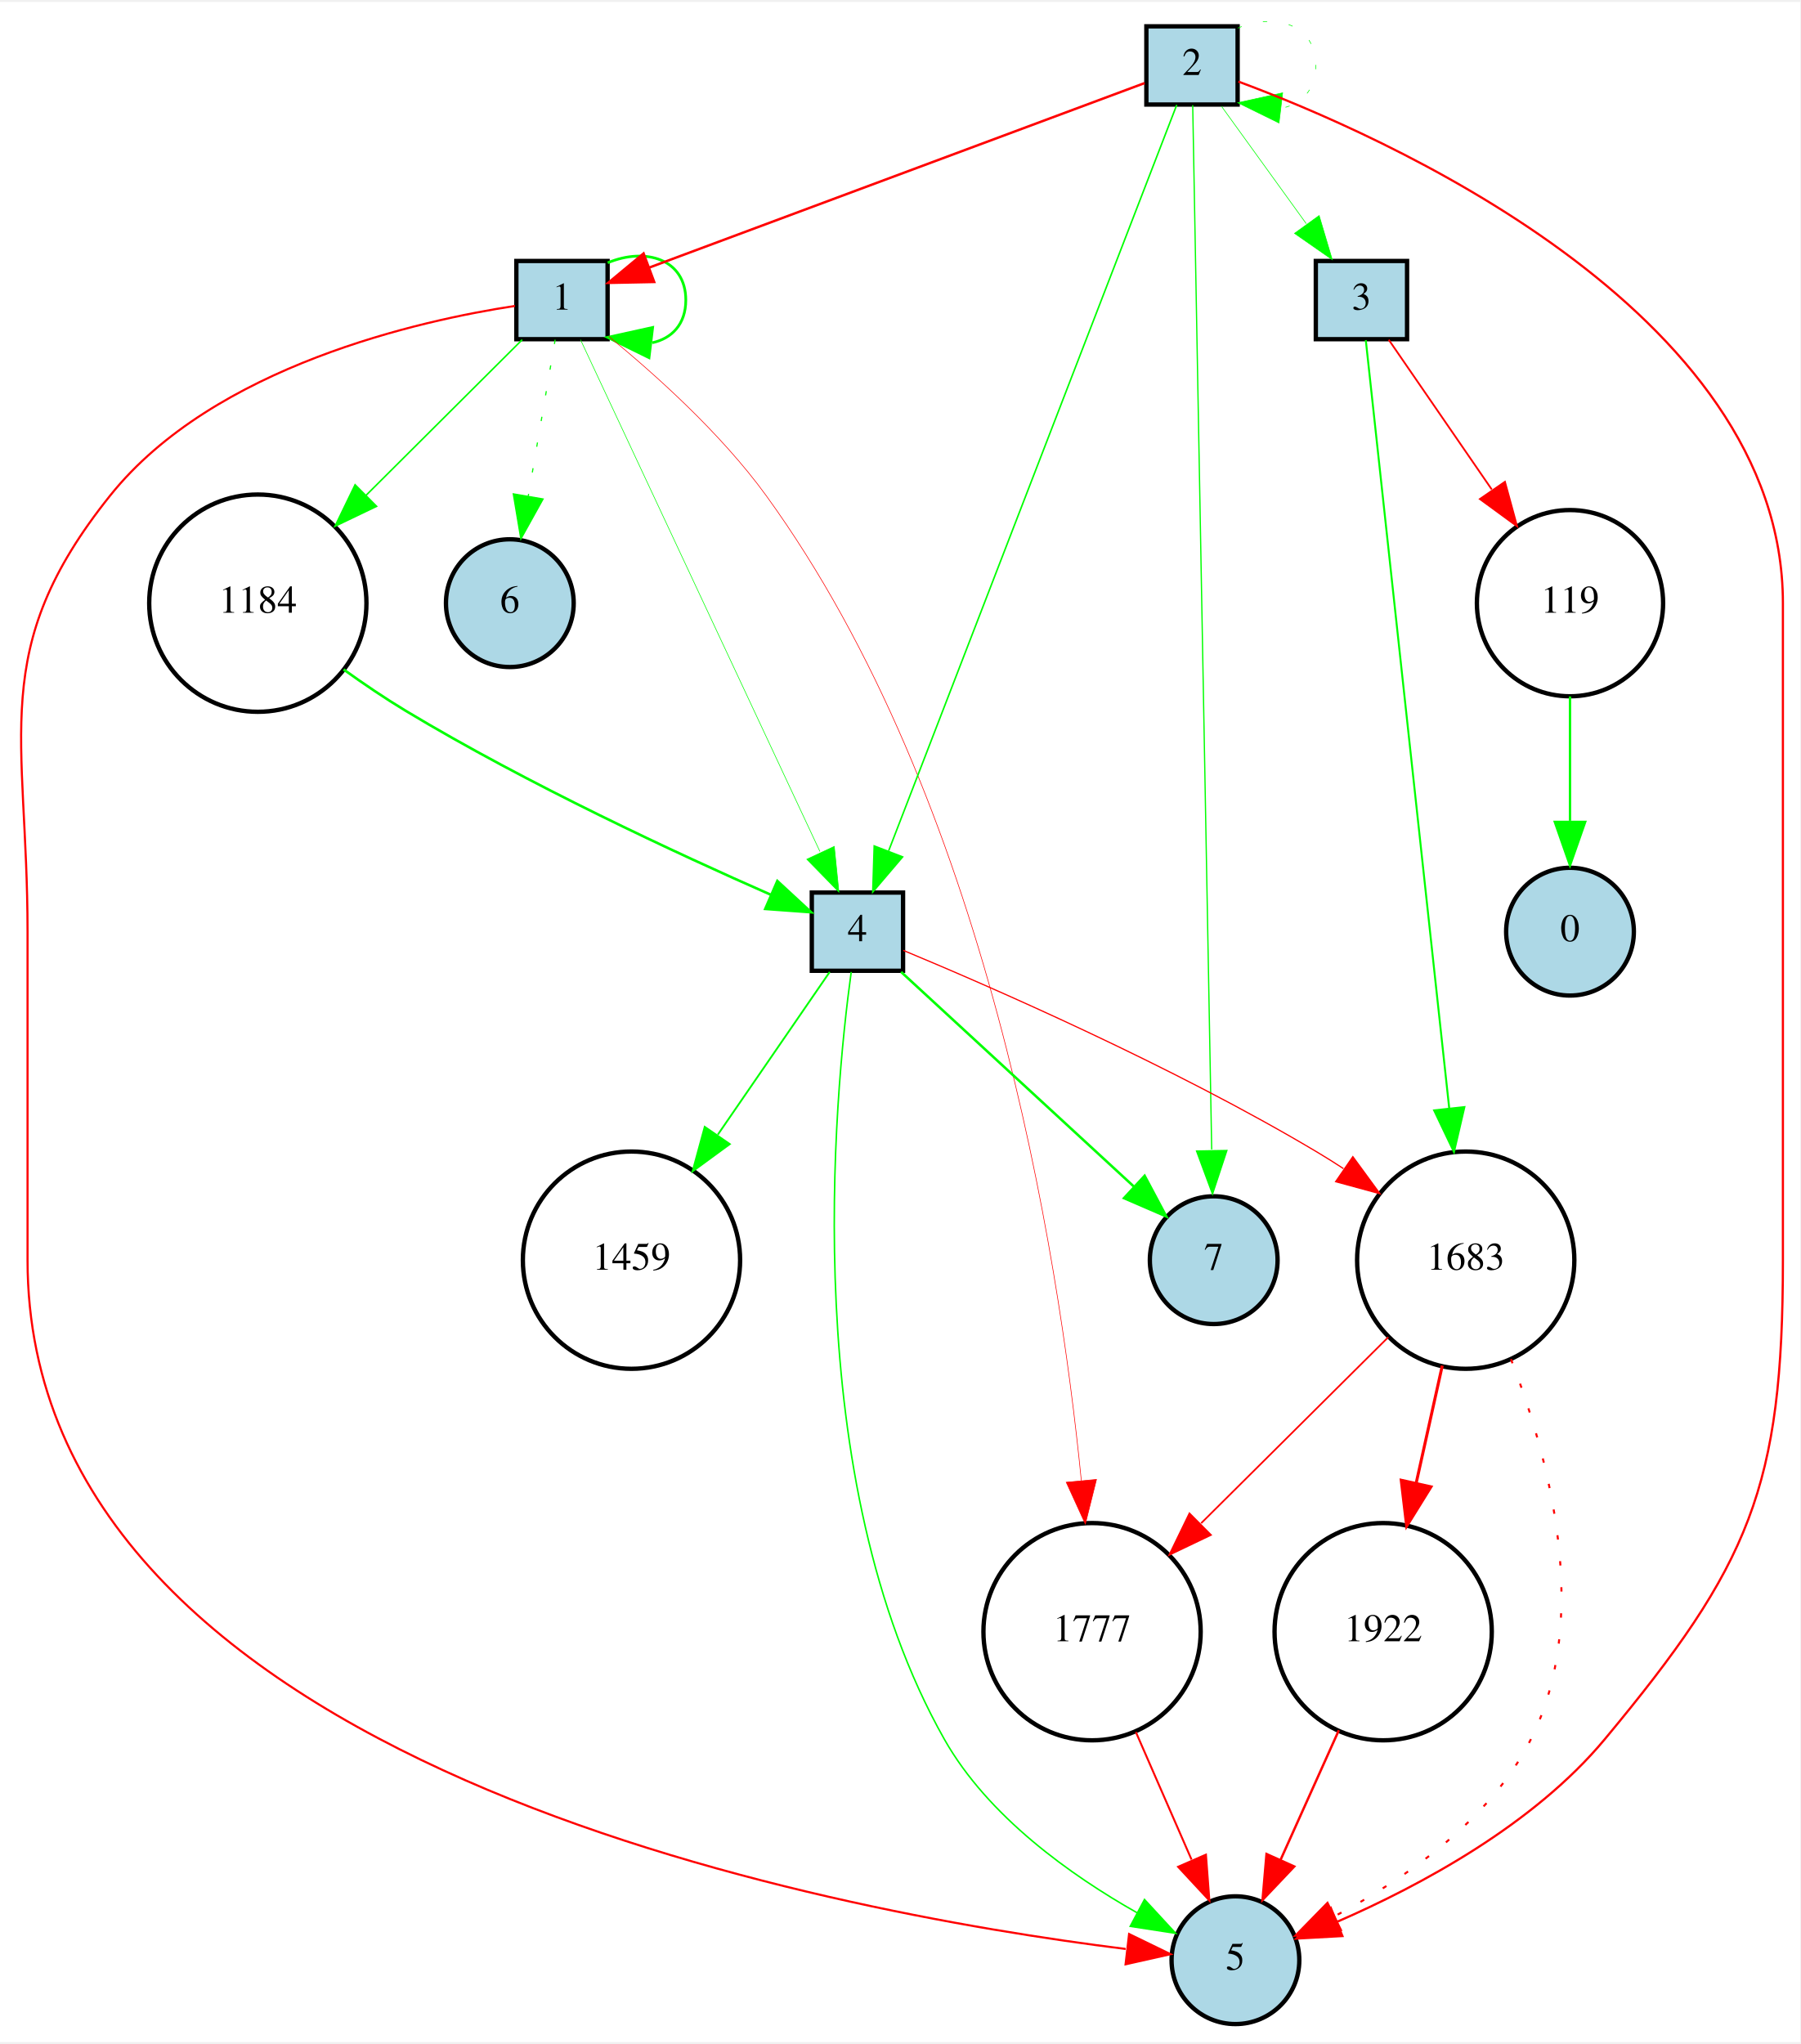
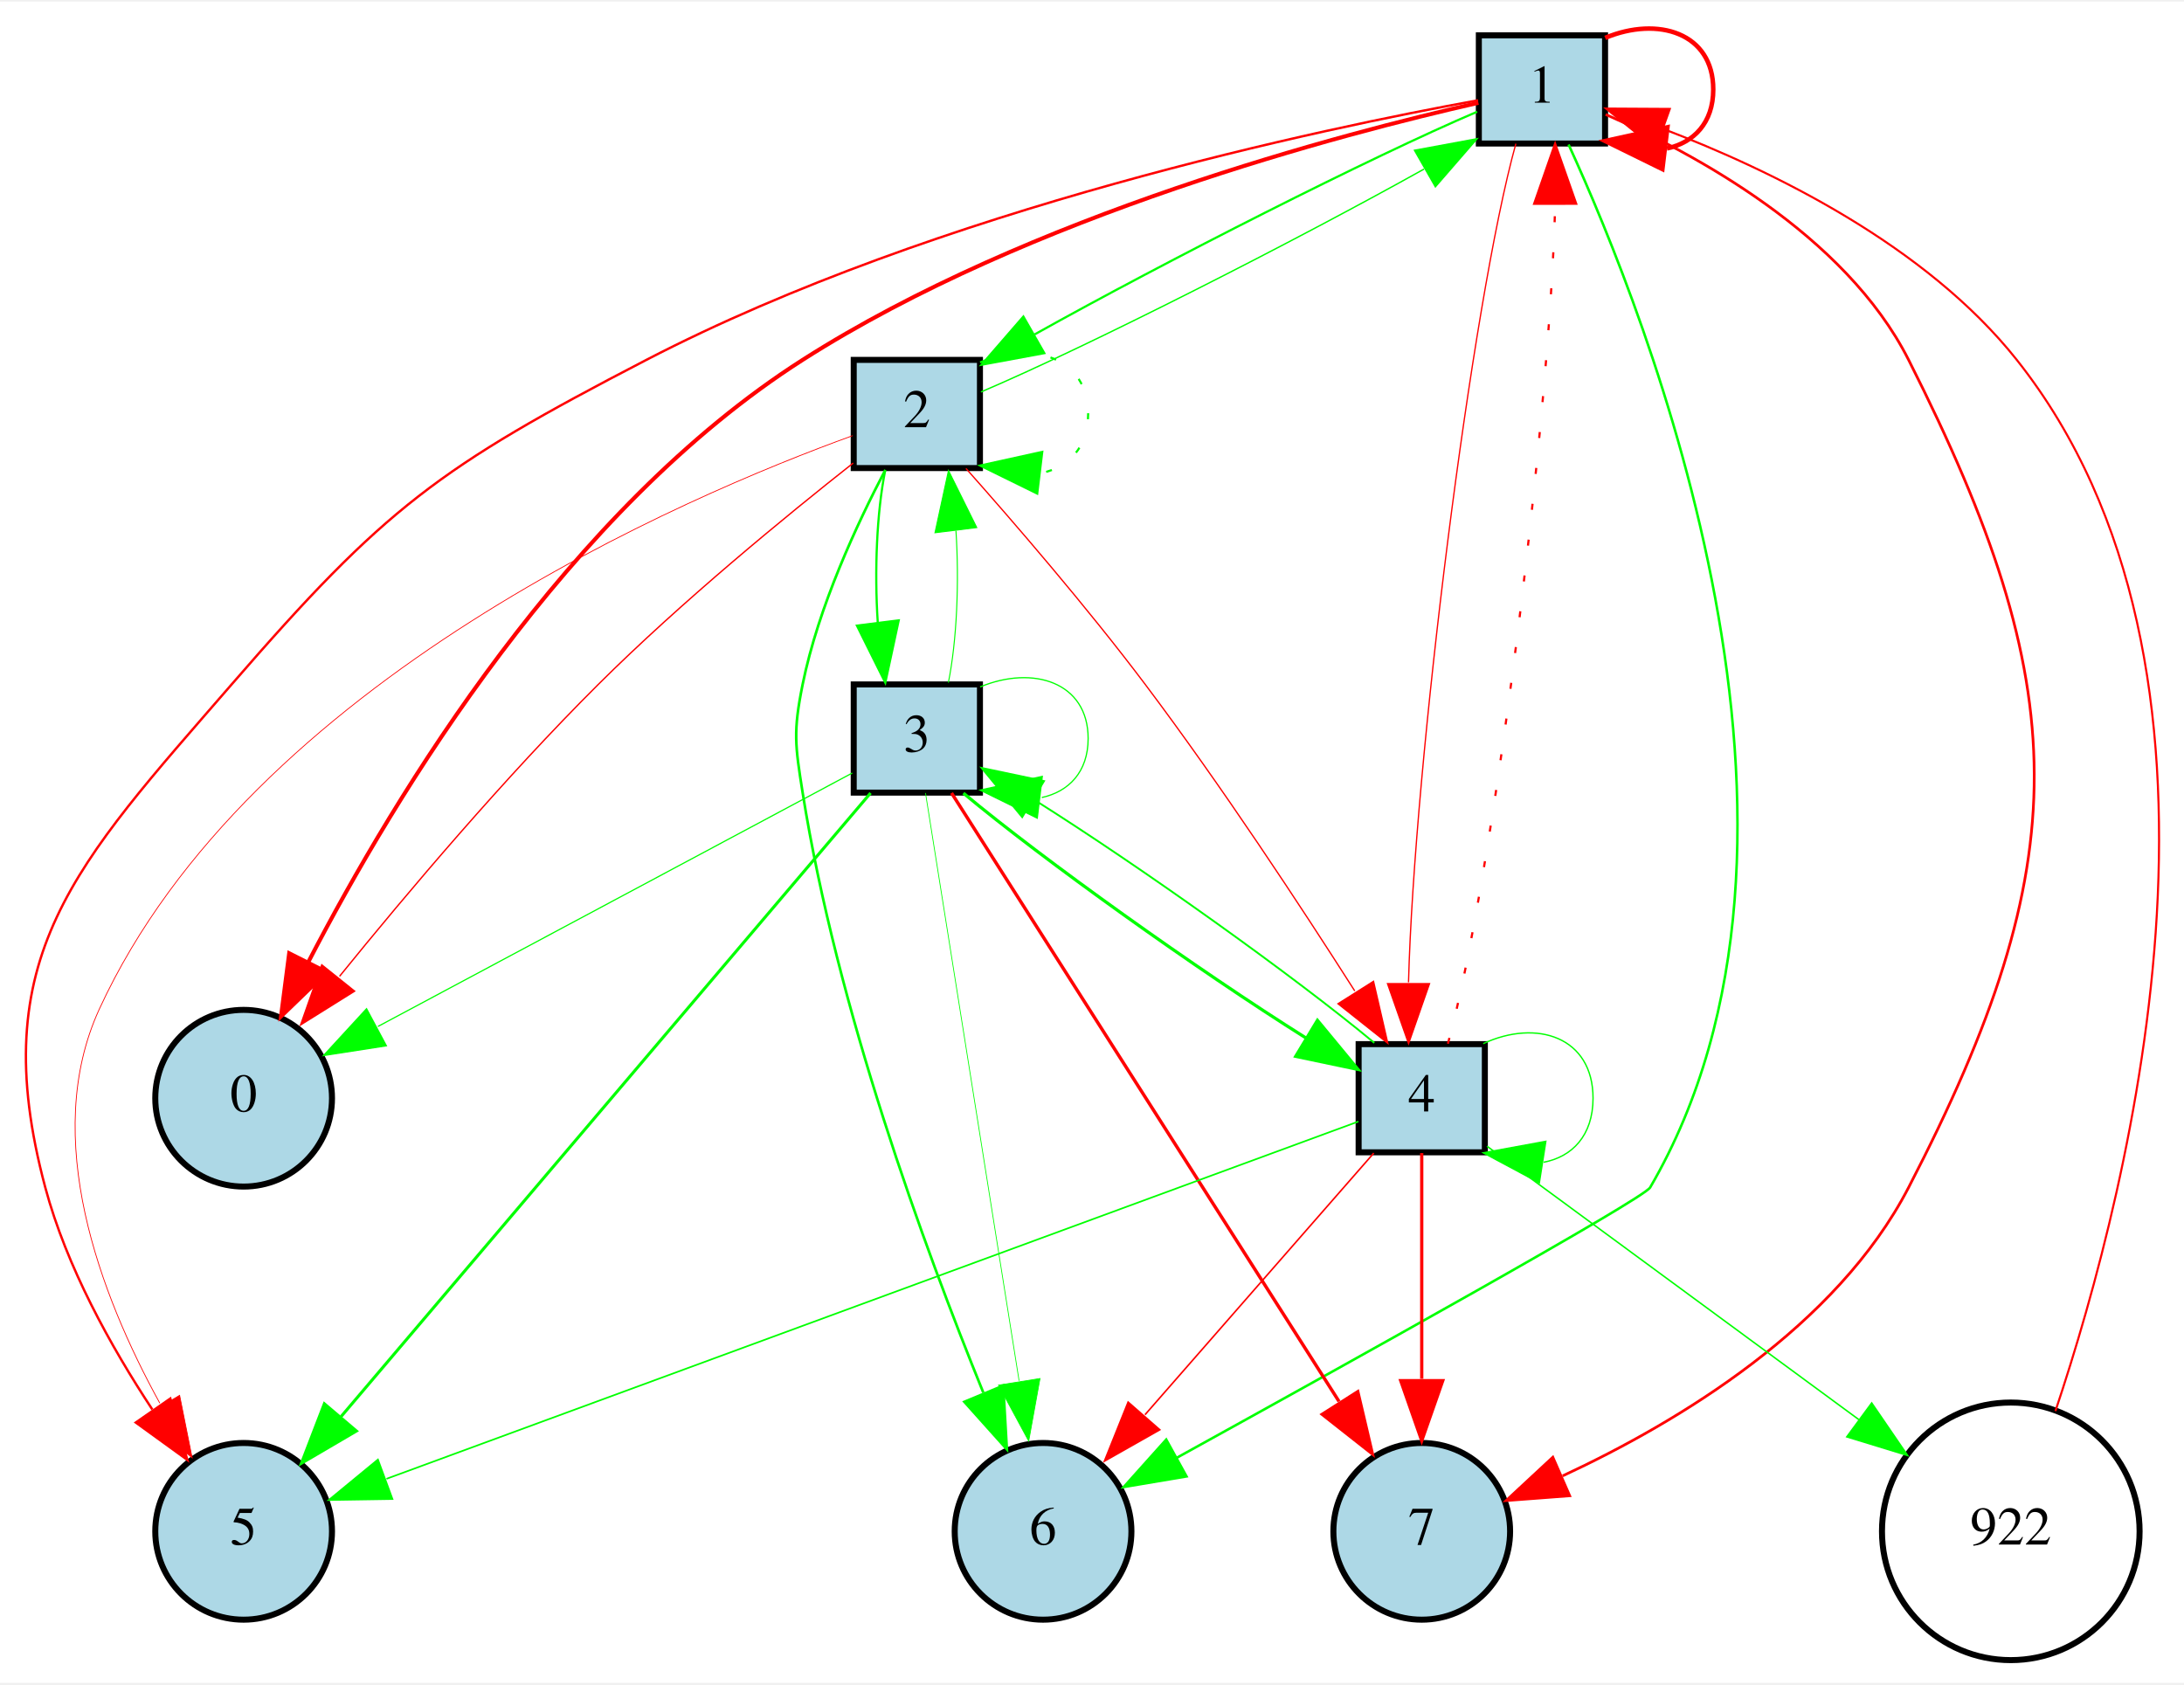
- <svg xmlns="http://www.w3.org/2000/svg" width="414pt" height="470pt" viewBox="0.00 0.00 414.34 469.50">
-   <g id="graph0" class="graph" transform="scale(1 1) rotate(0) translate(4 465.5045)">
-     <polygon fill="#ffffff" stroke="transparent" points="-4,4 -4,-465.505 410.339,-465.505 410.339,4 -4,4" />
+ <svg xmlns="http://www.w3.org/2000/svg" width="363pt" height="280pt" viewBox="0.00 0.00 363.35 279.74">
+   <g id="graph0" class="graph" transform="scale(1 1) rotate(0) translate(4 275.74)">
+     <polygon fill="#ffffff" stroke="transparent" points="-4,4 -4,-275.74 359.348,-275.74 359.348,4 -4,4" />
    <g id="node1" class="node">
-       <polygon fill="#add8e6" stroke="#000000" points="135.839,-405.889 114.839,-405.889 114.839,-387.889 135.839,-387.889 135.839,-405.889" />
-       <text text-anchor="middle" x="125.339" y="-394.689" font-family="Times,serif" font-size="9.00" fill="#000000">1</text>
+       <polygon fill="#add8e6" stroke="#000000" points="263.033,-270.125 242.033,-270.125 242.033,-252.125 263.033,-252.125 263.033,-270.125" />
+       <text text-anchor="middle" x="252.533" y="-258.925" font-family="Times,serif" font-size="9.00" fill="#000000">1</text>
+     </g>
+     <g id="edge15" class="edge">
+       <path fill="none" stroke="#ff0000" stroke-width=".751" d="M263.056,-269.705C271.847,-273.372 281.033,-270.512 281.033,-261.125 281.033,-255.552 277.795,-252.279 273.324,-251.308" />
+       <polygon fill="#ff0000" stroke="#ff0000" stroke-width=".751" points="272.566,-247.874 263.056,-252.545 273.403,-254.823 272.566,-247.874" />
+     </g>
+     <g id="node2" class="node">
+       <polygon fill="#add8e6" stroke="#000000" points="159.033,-216.125 138.033,-216.125 138.033,-198.125 159.033,-198.125 159.033,-216.125" />
+       <text text-anchor="middle" x="148.533" y="-204.925" font-family="Times,serif" font-size="9.00" fill="#000000">2</text>
+     </g>
+     <g id="edge3" class="edge">
+       <path fill="none" stroke="#00ff00" stroke-width=".366" d="M241.753,-257.413C224.118,-249.899 189.978,-232.565 168.119,-220.358" />
+       <polygon fill="#00ff00" stroke="#00ff00" stroke-width=".366" points="169.733,-217.249 159.315,-215.324 166.258,-223.326 169.733,-217.249" />
+     </g>
+     <g id="node4" class="node">
+       <polygon fill="#add8e6" stroke="#000000" points="243.033,-102.276 222.033,-102.276 222.033,-84.276 243.033,-84.276 243.033,-102.276" />
+       <text text-anchor="middle" x="232.533" y="-91.076" font-family="Times,serif" font-size="9.00" fill="#000000">4</text>
+     </g>
+     <g id="edge25" class="edge">
+       <path fill="none" stroke="#ff0000" stroke-width=".211" d="M248.195,-252.101C240.868,-225.803 231.283,-148.811 230.334,-112.565" />
+       <polygon fill="#ff0000" stroke="#ff0000" stroke-width=".211" points="233.834,-112.348 230.344,-102.345 226.834,-112.341 233.834,-112.348" />
+     </g>
+     <g id="node5" class="node">
+       <ellipse fill="#add8e6" stroke="#000000" cx="36.533" cy="-93.276" rx="14.7" ry="14.7" />
+       <text text-anchor="middle" x="36.533" y="-91.076" font-family="Times,serif" font-size="9.00" fill="#000000">0</text>
+     </g>
+     <g id="edge13" class="edge">
+       <path fill="none" stroke="#ff0000" stroke-width=".664" d="M241.962,-258.896C219.776,-253.881 167.293,-240.224 129.533,-216.125 90.604,-191.279 61.885,-144.072 47.31,-115.965" />
+       <polygon fill="#ff0000" stroke="#ff0000" stroke-width=".664" points="50.367,-114.253 42.751,-106.887 44.111,-117.394 50.367,-114.253" />
+     </g>
+     <g id="node6" class="node">
+       <ellipse fill="#add8e6" stroke="#000000" cx="36.533" cy="-21.213" rx="14.7" ry="14.7" />
+       <text text-anchor="middle" x="36.533" y="-19.013" font-family="Times,serif" font-size="9.00" fill="#000000">5</text>
+     </g>
+     <g id="edge10" class="edge">
+       <path fill="none" stroke="#ff0000" stroke-width=".393" d="M241.908,-259.319C216.743,-254.75 151.983,-241.267 103.533,-216.125 68.968,-198.188 60.033,-191.556 34.533,-162.125 8.557,-132.144 -6.726,-116.746 3.533,-78.426 7.065,-65.233 14.454,-51.931 21.347,-41.478" />
+       <polygon fill="#ff0000" stroke="#ff0000" stroke-width=".393" points="24.336,-43.309 27.166,-33.1 18.587,-39.316 24.336,-43.309" />
+     </g>
+     <g id="node7" class="node">
+       <ellipse fill="#add8e6" stroke="#000000" cx="169.533" cy="-21.213" rx="14.7" ry="14.7" />
+       <text text-anchor="middle" x="169.533" y="-19.013" font-family="Times,serif" font-size="9.00" fill="#000000">6</text>
+     </g>
+     <g id="edge28" class="edge">
+       <path fill="none" stroke="#00ff00" stroke-width=".416" d="M256.961,-251.962C269.885,-223.787 304.557,-136.804 270.533,-78.426 269.406,-76.492 221.145,-49.658 191.752,-33.436" />
+       <polygon fill="#00ff00" stroke="#00ff00" stroke-width=".416" points="193.403,-30.35 182.955,-28.588 190.024,-36.48 193.403,-30.35" />
+     </g>
+     <g id="node8" class="node">
+       <ellipse fill="#add8e6" stroke="#000000" cx="232.533" cy="-21.213" rx="14.7" ry="14.7" />
+       <text text-anchor="middle" x="232.533" y="-19.013" font-family="Times,serif" font-size="9.00" fill="#000000">7</text>
+     </g>
+     <g id="edge20" class="edge">
+       <path fill="none" stroke="#ff0000" stroke-width=".446" d="M263.13,-256.962C277.608,-250.623 302.974,-237.035 313.533,-216.125 341.119,-161.495 341.68,-132.769 313.533,-78.426 301.531,-55.254 275.344,-39.464 255.978,-30.439" />
+       <polygon fill="#ff0000" stroke="#ff0000" stroke-width=".446" points="257.149,-27.131 246.584,-26.332 254.345,-33.544 257.149,-27.131" />
+     </g>
+     <g id="edge7" class="edge">
+       <path fill="none" stroke="#00ff00" stroke-width=".23" d="M159.198,-210.787C176.793,-218.272 211.016,-235.645 232.924,-247.879" />
+       <polygon fill="#00ff00" stroke="#00ff00" stroke-width=".23" points="231.329,-250.998 241.747,-252.923 234.803,-244.921 231.329,-250.998" />
+     </g>
+     <g id="edge6" class="edge">
+       <path fill="none" stroke="#00ff00" stroke-width=".35" stroke-dasharray="1,5" d="M159.056,-215.705C167.847,-219.372 177.033,-216.512 177.033,-207.125 177.033,-201.552 173.795,-198.279 169.323,-197.308" />
+       <polygon fill="#00ff00" stroke="#00ff00" stroke-width=".35" points="168.566,-193.874 159.056,-198.545 169.403,-200.823 168.566,-193.874" />
+     </g>
+     <g id="node3" class="node">
+       <polygon fill="#add8e6" stroke="#000000" points="159.033,-162.125 138.033,-162.125 138.033,-144.125 159.033,-144.125 159.033,-162.125" />
+       <text text-anchor="middle" x="148.533" y="-150.925" font-family="Times,serif" font-size="9.00" fill="#000000">3</text>
+     </g>
+     <g id="edge19" class="edge">
+       <path fill="none" stroke="#00ff00" stroke-width=".365" d="M143.266,-197.719C141.871,-190.75 141.46,-181.011 142.034,-172.412" />
+       <polygon fill="#00ff00" stroke="#00ff00" stroke-width=".365" points="145.515,-172.781 143.288,-162.423 138.57,-171.909 145.515,-172.781" />
+     </g>
+     <g id="edge26" class="edge">
+       <path fill="none" stroke="#ff0000" stroke-width=".215" d="M156.705,-198.065C164.62,-189.15 176.818,-175.034 186.533,-162.125 199.175,-145.326 212.386,-125.251 221.389,-111.126" />
+       <polygon fill="#ff0000" stroke="#ff0000" stroke-width=".215" points="224.512,-112.734 226.892,-102.41 218.594,-108.998 224.512,-112.734" />
    </g>
    <g id="edge4" class="edge">
-       <path fill="none" stroke="#00ff00" stroke-width=".622" d="M135.862,-405.469C144.654,-409.136 153.839,-406.276 153.839,-396.889 153.839,-391.316 150.601,-388.044 146.13,-387.072" />
-       <polygon fill="#00ff00" stroke="#00ff00" stroke-width=".622" points="145.372,-383.638 135.862,-388.309 146.209,-390.588 145.372,-383.638" />
+       <path fill="none" stroke="#ff0000" stroke-width=".228" d="M137.949,-198.959C126.934,-190.276 109.392,-175.92 95.533,-162.125 80.012,-146.674 63.936,-127.683 52.492,-113.562" />
+       <polygon fill="#ff0000" stroke="#ff0000" stroke-width=".228" points="54.996,-111.09 46.011,-105.475 49.533,-115.468 54.996,-111.09" />
    </g>
-     <g id="node4" class="node">
-       <polygon fill="#add8e6" stroke="#000000" points="203.839,-260.543 182.839,-260.543 182.839,-242.543 203.839,-242.543 203.839,-260.543" />
-       <text text-anchor="middle" x="193.339" y="-249.343" font-family="Times,serif" font-size="9.00" fill="#000000">4</text>
+     <g id="edge17" class="edge">
+       <path fill="none" stroke="#ff0000" stroke-width=".129" d="M137.873,-203.525C110.416,-193.58 37.672,-162.782 12.533,-108.125 2.709,-86.766 12.673,-60.555 22.587,-42.536" />
+       <polygon fill="#ff0000" stroke="#ff0000" stroke-width=".129" points="25.883,-43.84 27.964,-33.452 19.859,-40.275 25.883,-43.84" />
+     </g>
+     <g id="edge29" class="edge">
+       <path fill="none" stroke="#00ff00" stroke-width=".436" d="M143.302,-197.825C138.639,-188.965 132.158,-175.091 129.533,-162.125 127.946,-154.284 128.28,-152.026 129.533,-144.125 135.224,-108.248 149.711,-68.599 159.595,-44.292" />
+       <polygon fill="#00ff00" stroke="#00ff00" stroke-width=".436" points="162.905,-45.448 163.51,-34.87 156.441,-42.762 162.905,-45.448" />
+     </g>
+     <g id="edge23" class="edge">
+       <path fill="none" stroke="#00ff00" stroke-width=".172" d="M153.778,-162.423C155.184,-169.363 155.605,-179.094 155.041,-187.704" />
+       <polygon fill="#00ff00" stroke="#00ff00" stroke-width=".172" points="151.556,-187.364 153.8,-197.719 158.503,-188.225 151.556,-187.364" />
+     </g>
+     <g id="edge11" class="edge">
+       <path fill="none" stroke="#00ff00" stroke-width=".203" d="M159.056,-161.705C167.847,-165.372 177.033,-162.512 177.033,-153.125 177.033,-147.552 173.795,-144.279 169.323,-143.308" />
+       <polygon fill="#00ff00" stroke="#00ff00" stroke-width=".203" points="168.566,-139.874 159.056,-144.545 169.403,-146.823 168.566,-139.874" />
+     </g>
+     <g id="edge27" class="edge">
+       <path fill="none" stroke="#00ff00" stroke-width=".525" d="M156.282,-144.035C169.423,-133.064 195.171,-114.674 213.27,-103.3" />
+       <polygon fill="#00ff00" stroke="#00ff00" stroke-width=".525" points="215.181,-106.235 221.93,-98.068 211.561,-100.244 215.181,-106.235" />
+     </g>
+     <g id="edge21" class="edge">
+       <path fill="none" stroke="#00ff00" stroke-width=".198" d="M137.794,-147.386C119.701,-137.718 82.778,-117.988 58.871,-105.212" />
+       <polygon fill="#00ff00" stroke="#00ff00" stroke-width=".198" points="60.283,-101.999 49.814,-100.373 56.984,-108.172 60.283,-101.999" />
+     </g>
+     <g id="edge12" class="edge">
+       <path fill="none" stroke="#00ff00" stroke-width=".496" d="M140.835,-144.058C122.752,-122.761 77.25,-69.168 52.751,-40.314" />
+       <polygon fill="#00ff00" stroke="#00ff00" stroke-width=".496" points="55.297,-37.905 46.156,-32.547 49.961,-42.436 55.297,-37.905" />
+     </g>
+     <g id="edge1" class="edge">
+       <path fill="none" stroke="#00ff00" stroke-width=".126" d="M149.976,-144.058C153.146,-124.151 160.807,-76.027 165.545,-46.265" />
+       <polygon fill="#00ff00" stroke="#00ff00" stroke-width=".126" points="169.029,-46.643 167.145,-36.217 162.116,-45.542 169.029,-46.643" />
+     </g>
+     <g id="edge16" class="edge">
+       <path fill="none" stroke="#ff0000" stroke-width=".549" d="M154.307,-144.058C167.485,-123.364 200.08,-72.177 218.772,-42.823" />
+       <polygon fill="#ff0000" stroke="#ff0000" stroke-width=".549" points="221.891,-44.441 224.31,-34.126 215.987,-40.681 221.891,-44.441" />
+     </g>
+     <g id="edge14" class="edge">
+       <path fill="none" stroke="#ff0000" stroke-width=".36" stroke-dasharray="1,5" d="M236.884,-102.345C244.213,-128.7 253.795,-205.697 254.733,-241.897" />
+       <polygon fill="#ff0000" stroke="#ff0000" stroke-width=".36" points="251.233,-242.096 254.721,-252.101 258.233,-242.105 251.233,-242.096" />
+     </g>
+     <g id="edge9" class="edge">
+       <path fill="none" stroke="#00ff00" stroke-width=".31" d="M224.639,-102.487C211.494,-113.439 185.98,-131.66 167.956,-142.999" />
+       <polygon fill="#00ff00" stroke="#00ff00" stroke-width=".31" points="166.062,-140.055 159.319,-148.227 169.686,-146.043 166.062,-140.055" />
+     </g>
+     <g id="edge8" class="edge">
+       <path fill="none" stroke="#00ff00" stroke-width=".223" d="M242.76,-102.356C251.64,-106.498 261.033,-103.471 261.033,-93.276 261.033,-87.063 257.545,-83.512 252.811,-82.623" />
+       <polygon fill="#00ff00" stroke="#00ff00" stroke-width=".223" points="252.099,-79.192 242.76,-84.195 253.181,-86.108 252.099,-79.192" />
+     </g>
+     <g id="edge2" class="edge">
+       <path fill="none" stroke="#00ff00" stroke-width=".273" d="M221.995,-89.401C191.584,-78.22 103.117,-45.694 60.3,-29.951" />
+       <polygon fill="#00ff00" stroke="#00ff00" stroke-width=".273" points="61.291,-26.587 50.698,-26.421 58.876,-33.157 61.291,-26.587" />
    </g>
    <g id="edge22" class="edge">
-       <path fill="none" stroke="#00ff00" stroke-width=".141" d="M129.593,-387.797C140.565,-364.346 169.989,-301.453 184.707,-269.993" />
-       <polygon fill="#00ff00" stroke="#00ff00" stroke-width=".141" points="188.02,-271.172 189.087,-260.631 181.679,-268.206 188.02,-271.172" />
+       <path fill="none" stroke="#ff0000" stroke-width=".259" d="M224.554,-84.149C215.033,-73.258 198.851,-54.748 186.493,-40.613" />
+       <polygon fill="#ff0000" stroke="#ff0000" stroke-width=".259" points="188.955,-38.111 179.738,-32.886 183.685,-42.719 188.955,-38.111" />
    </g>
-     <g id="node6" class="node">
-       <ellipse fill="#add8e6" stroke="#000000" cx="280.339" cy="-14.849" rx="14.7" ry="14.7" />
-       <text text-anchor="middle" x="280.339" y="-12.649" font-family="Times,serif" font-size="9.00" fill="#000000">5</text>
-     </g>
-     <g id="edge2" class="edge">
-       <path fill="none" stroke="#ff0000" stroke-width=".486" d="M114.521,-395.544C93.103,-392.275 45.305,-381.845 21.339,-351.889 -7.018,-316.446 2.339,-296.934 2.339,-251.543 2.339,-251.543 2.339,-251.543 2.339,-175.945 2.339,-59.696 186.566,-25.957 255.078,-17.43" />
-       <polygon fill="#ff0000" stroke="#ff0000" stroke-width=".486" points="255.864,-20.862 265.393,-16.23 255.055,-13.909 255.864,-20.862" />
-     </g>
-     <g id="node7" class="node">
-       <ellipse fill="#add8e6" stroke="#000000" cx="113.339" cy="-327.141" rx="14.7" ry="14.7" />
-       <text text-anchor="middle" x="113.339" y="-324.941" font-family="Times,serif" font-size="9.00" fill="#000000">6</text>
-     </g>
-     <g id="edge25" class="edge">
-       <path fill="none" stroke="#00ff00" stroke-width=".264" stroke-dasharray="1,5" d="M123.77,-387.771C122.202,-378.655 119.721,-364.234 117.572,-351.743" />
-       <polygon fill="#00ff00" stroke="#00ff00" stroke-width=".264" points="121.017,-351.125 115.872,-341.863 114.118,-352.312 121.017,-351.125" />
+     <g id="edge5" class="edge">
+       <path fill="none" stroke="#ff0000" stroke-width=".538" d="M232.533,-84.149C232.533,-74.74 232.533,-59.644 232.533,-46.595" />
+       <polygon fill="#ff0000" stroke="#ff0000" stroke-width=".538" points="236.033,-46.285 232.533,-36.286 229.033,-46.286 236.033,-46.285" />
    </g>
    <g id="node9" class="node">
-       <ellipse fill="#ffffff" stroke="#000000" cx="55.339" cy="-327.141" rx="25" ry="25" />
-       <text text-anchor="middle" x="55.339" y="-324.941" font-family="Times,serif" font-size="9.00" fill="#000000">1184</text>
-     </g>
-     <g id="edge15" class="edge">
-       <path fill="none" stroke="#00ff00" stroke-width=".36" d="M116.188,-387.771C107.08,-378.696 92.696,-364.363 80.199,-351.911" />
-       <polygon fill="#00ff00" stroke="#00ff00" stroke-width=".36" points="82.668,-349.43 73.114,-344.851 77.727,-354.389 82.668,-349.43" />
-     </g>
-     <g id="node11" class="node">
-       <ellipse fill="#ffffff" stroke="#000000" cx="247.339" cy="-90.447" rx="25" ry="25" />
-       <text text-anchor="middle" x="247.339" y="-88.247" font-family="Times,serif" font-size="9.00" fill="#000000">1777</text>
-     </g>
-     <g id="edge20" class="edge">
-       <path fill="none" stroke="#ff0000" stroke-width=".141" d="M136.124,-388.509C146.417,-380.096 161.865,-366.342 172.339,-351.889 222.997,-281.992 239.551,-178.6 244.875,-125.196" />
-       <polygon fill="#ff0000" stroke="#ff0000" stroke-width=".141" points="248.364,-125.485 245.798,-115.206 241.393,-124.842 248.364,-125.485" />
-     </g>
-     <g id="node2" class="node">
-       <polygon fill="#add8e6" stroke="#000000" points="280.839,-459.889 259.839,-459.889 259.839,-441.889 280.839,-441.889 280.839,-459.889" />
-       <text text-anchor="middle" x="270.339" y="-448.689" font-family="Times,serif" font-size="9.00" fill="#000000">2</text>
-     </g>
-     <g id="edge14" class="edge">
-       <path fill="none" stroke="#ff0000" stroke-width=".559" d="M259.441,-446.831C235.18,-437.796 176.416,-415.911 145.353,-404.343" />
-       <polygon fill="#ff0000" stroke="#ff0000" stroke-width=".559" points="146.563,-401.059 135.97,-400.849 144.12,-407.618 146.563,-401.059" />
-     </g>
-     <g id="edge3" class="edge">
-       <path fill="none" stroke="#00ff00" stroke-width=".142" stroke-dasharray="1,5" d="M280.862,-459.469C289.654,-463.136 298.839,-460.276 298.839,-450.889 298.839,-445.316 295.601,-442.044 291.13,-441.072" />
-       <polygon fill="#00ff00" stroke="#00ff00" stroke-width=".142" points="290.372,-437.638 280.862,-442.309 291.209,-444.588 290.372,-437.638" />
-     </g>
-     <g id="node3" class="node">
-       <polygon fill="#add8e6" stroke="#000000" points="319.839,-405.889 298.839,-405.889 298.839,-387.889 319.839,-387.889 319.839,-405.889" />
-       <text text-anchor="middle" x="309.339" y="-394.689" font-family="Times,serif" font-size="9.00" fill="#000000">3</text>
-     </g>
-     <g id="edge17" class="edge">
-       <path fill="none" stroke="#00ff00" stroke-width=".149" d="M277.132,-441.483C282.501,-434.05 290.146,-423.465 296.64,-414.473" />
-       <polygon fill="#00ff00" stroke="#00ff00" stroke-width=".149" points="299.606,-416.344 302.624,-406.188 293.931,-412.245 299.606,-416.344" />
-     </g>
-     <g id="edge21" class="edge">
-       <path fill="none" stroke="#00ff00" stroke-width=".354" d="M266.831,-441.806C255.03,-411.256 216.619,-311.811 200.53,-270.159" />
-       <polygon fill="#00ff00" stroke="#00ff00" stroke-width=".354" points="203.737,-268.747 196.868,-260.68 197.207,-271.269 203.737,-268.747" />
-     </g>
-     <g id="edge8" class="edge">
-       <path fill="none" stroke="#ff0000" stroke-width=".506" d="M281.011,-447.177C313.072,-435.27 406.339,-394.817 406.339,-327.141 406.339,-327.141 406.339,-327.141 406.339,-175.945 406.339,-123.668 398.771,-105.888 365.339,-65.698 348.933,-45.976 322.781,-31.971 303.815,-23.719" />
-       <polygon fill="#ff0000" stroke="#ff0000" stroke-width=".506" points="304.962,-20.406 294.383,-19.826 302.292,-26.876 304.962,-20.406" />
-     </g>
-     <g id="node8" class="node">
-       <ellipse fill="#add8e6" stroke="#000000" cx="275.339" cy="-175.945" rx="14.7" ry="14.7" />
-       <text text-anchor="middle" x="275.339" y="-173.745" font-family="Times,serif" font-size="9.00" fill="#000000">7</text>
-     </g>
-     <g id="edge11" class="edge">
-       <path fill="none" stroke="#00ff00" stroke-width=".286" d="M270.506,-441.741C271.19,-404.101 273.803,-260.395 274.876,-201.425" />
-       <polygon fill="#00ff00" stroke="#00ff00" stroke-width=".286" points="278.38,-201.193 275.063,-191.131 271.382,-201.065 278.38,-201.193" />
-     </g>
-     <g id="node13" class="node">
-       <ellipse fill="#ffffff" stroke="#000000" cx="333.339" cy="-175.945" rx="25" ry="25" />
-       <text text-anchor="middle" x="333.339" y="-173.745" font-family="Times,serif" font-size="9.00" fill="#000000">1683</text>
-     </g>
-     <g id="edge16" class="edge">
-       <path fill="none" stroke="#00ff00" stroke-width=".45" d="M310.34,-387.677C313.577,-357.878 323.88,-263.026 329.535,-210.97" />
-       <polygon fill="#00ff00" stroke="#00ff00" stroke-width=".45" points="333.033,-211.175 330.633,-200.855 326.074,-210.419 333.033,-211.175" />
-     </g>
-     <g id="node14" class="node">
-       <ellipse fill="#ffffff" stroke="#000000" cx="357.339" cy="-327.141" rx="21.429" ry="21.429" />
-       <text text-anchor="middle" x="357.339" y="-324.941" font-family="Times,serif" font-size="9.00" fill="#000000">119</text>
-     </g>
-     <g id="edge6" class="edge">
-       <path fill="none" stroke="#ff0000" stroke-width=".408" d="M315.614,-387.771C321.626,-379.035 330.991,-365.427 339.326,-353.315" />
-       <polygon fill="#ff0000" stroke="#ff0000" stroke-width=".408" points="342.365,-355.073 345.151,-344.851 336.599,-351.105 342.365,-355.073" />
-     </g>
-     <g id="edge1" class="edge">
-       <path fill="none" stroke="#00ff00" stroke-width=".349" d="M191.909,-242.268C187.988,-213.737 179.491,-125.591 213.339,-65.698 223.394,-47.907 242.48,-34.37 257.717,-25.755" />
-       <polygon fill="#00ff00" stroke="#00ff00" stroke-width=".349" points="259.408,-28.82 266.591,-21.032 256.119,-22.64 259.408,-28.82" />
-     </g>
-     <g id="edge23" class="edge">
-       <path fill="none" stroke="#00ff00" stroke-width=".579" d="M203.394,-242.273C216.698,-230.007 240.396,-208.16 256.945,-192.903" />
-       <polygon fill="#00ff00" stroke="#00ff00" stroke-width=".579" points="259.439,-195.364 264.418,-186.013 254.694,-190.218 259.439,-195.364" />
-     </g>
-     <g id="node12" class="node">
-       <ellipse fill="#ffffff" stroke="#000000" cx="141.339" cy="-175.945" rx="25" ry="25" />
-       <text text-anchor="middle" x="141.339" y="-173.745" font-family="Times,serif" font-size="9.00" fill="#000000">1459</text>
-     </g>
-     <g id="edge12" class="edge">
-       <path fill="none" stroke="#00ff00" stroke-width=".419" d="M186.963,-242.273C180.556,-232.958 170.348,-218.117 161.21,-204.833" />
-       <polygon fill="#00ff00" stroke="#00ff00" stroke-width=".419" points="163.962,-202.658 155.411,-196.403 158.195,-206.625 163.962,-202.658" />
+       <ellipse fill="#ffffff" stroke="#000000" cx="330.533" cy="-21.213" rx="21.429" ry="21.429" />
+       <text text-anchor="middle" x="330.533" y="-19.013" font-family="Times,serif" font-size="9.00" fill="#000000">922</text>
    </g>
    <g id="edge24" class="edge">
-       <path fill="none" stroke="#ff0000" stroke-width=".28" d="M203.896,-247.238C223.336,-239.147 265.867,-220.678 299.339,-200.693 301.275,-199.538 303.238,-198.301 305.194,-197.019" />
-       <polygon fill="#ff0000" stroke="#ff0000" stroke-width=".28" points="307.36,-199.777 313.616,-191.226 303.393,-194.01 307.36,-199.777" />
-     </g>
-     <g id="node5" class="node">
-       <ellipse fill="#add8e6" stroke="#000000" cx="357.339" cy="-251.543" rx="14.7" ry="14.7" />
-       <text text-anchor="middle" x="357.339" y="-249.343" font-family="Times,serif" font-size="9.00" fill="#000000">0</text>
-     </g>
-     <g id="edge9" class="edge">
-       <path fill="none" stroke="#00ff00" stroke-width=".591" d="M75.079,-311.886C79.658,-308.598 84.586,-305.254 89.339,-302.392 117.453,-285.464 152.012,-269.444 173.358,-260.06" />
-       <polygon fill="#00ff00" stroke="#00ff00" stroke-width=".591" points="174.908,-263.203 182.689,-256.012 172.122,-256.781 174.908,-263.203" />
-     </g>
-     <g id="node10" class="node">
-       <ellipse fill="#ffffff" stroke="#000000" cx="314.339" cy="-90.447" rx="25" ry="25" />
-       <text text-anchor="middle" x="314.339" y="-88.247" font-family="Times,serif" font-size="9.00" fill="#000000">1922</text>
-     </g>
-     <g id="edge10" class="edge">
-       <path fill="none" stroke="#ff0000" stroke-width=".542" d="M304.138,-67.765C299.899,-58.34 294.985,-47.413 290.726,-37.944" />
-       <polygon fill="#ff0000" stroke="#ff0000" stroke-width=".542" points="293.875,-36.413 286.582,-28.729 287.491,-39.285 293.875,-36.413" />
-     </g>
-     <g id="edge13" class="edge">
-       <path fill="none" stroke="#ff0000" stroke-width=".444" d="M257.42,-67.355C261.484,-58.043 266.164,-47.322 270.232,-38.004" />
-       <polygon fill="#ff0000" stroke="#ff0000" stroke-width=".444" points="273.553,-39.143 274.346,-28.578 267.138,-36.342 273.553,-39.143" />
-     </g>
-     <g id="edge19" class="edge">
-       <path fill="none" stroke="#ff0000" stroke-width=".464" stroke-dasharray="1,5" d="M343.757,-153.154C352.743,-129.941 362.267,-93.505 348.339,-65.698 338.99,-47.034 319.177,-33.459 303.337,-25.054" />
-       <polygon fill="#ff0000" stroke="#ff0000" stroke-width=".464" points="304.632,-21.79 294.117,-20.49 301.526,-28.063 304.632,-21.79" />
-     </g>
-     <g id="edge5" class="edge">
-       <path fill="none" stroke="#ff0000" stroke-width=".689" d="M327.945,-151.673C326.08,-143.28 323.953,-133.709 321.944,-124.669" />
-       <polygon fill="#ff0000" stroke="#ff0000" stroke-width=".689" points="325.333,-123.782 319.747,-114.779 318.499,-125.3 325.333,-123.782" />
+       <path fill="none" stroke="#00ff00" stroke-width=".25" d="M243.395,-85.288C258.221,-74.386 285.238,-54.52 305.272,-39.788" />
+       <polygon fill="#00ff00" stroke="#00ff00" stroke-width=".25" points="307.392,-42.574 313.375,-33.83 303.245,-36.934 307.392,-42.574" />
    </g>
    <g id="edge18" class="edge">
-       <path fill="none" stroke="#ff0000" stroke-width=".388" d="M315.52,-158.23C303.066,-145.849 286.262,-129.143 272.453,-115.414" />
-       <polygon fill="#ff0000" stroke="#ff0000" stroke-width=".388" points="274.695,-112.708 265.136,-108.14 269.76,-117.672 274.695,-112.708" />
-     </g>
-     <g id="edge7" class="edge">
-       <path fill="none" stroke="#00ff00" stroke-width=".542" d="M357.339,-305.68C357.339,-296.769 357.339,-286.358 357.339,-277.06" />
-       <polygon fill="#00ff00" stroke="#00ff00" stroke-width=".542" points="360.839,-276.813 357.339,-266.813 353.839,-276.813 360.839,-276.813" />
+       <path fill="none" stroke="#ff0000" stroke-width=".346" d="M337.959,-41.22C350.829,-79.717 372.222,-164.823 331.533,-216.125 316.365,-235.25 290.693,-247.69 272.743,-254.543" />
+       <polygon fill="#ff0000" stroke="#ff0000" stroke-width=".346" points="271.451,-251.288 263.205,-257.94 273.8,-257.882 271.451,-251.288" />
    </g>
  </g>
</svg>
